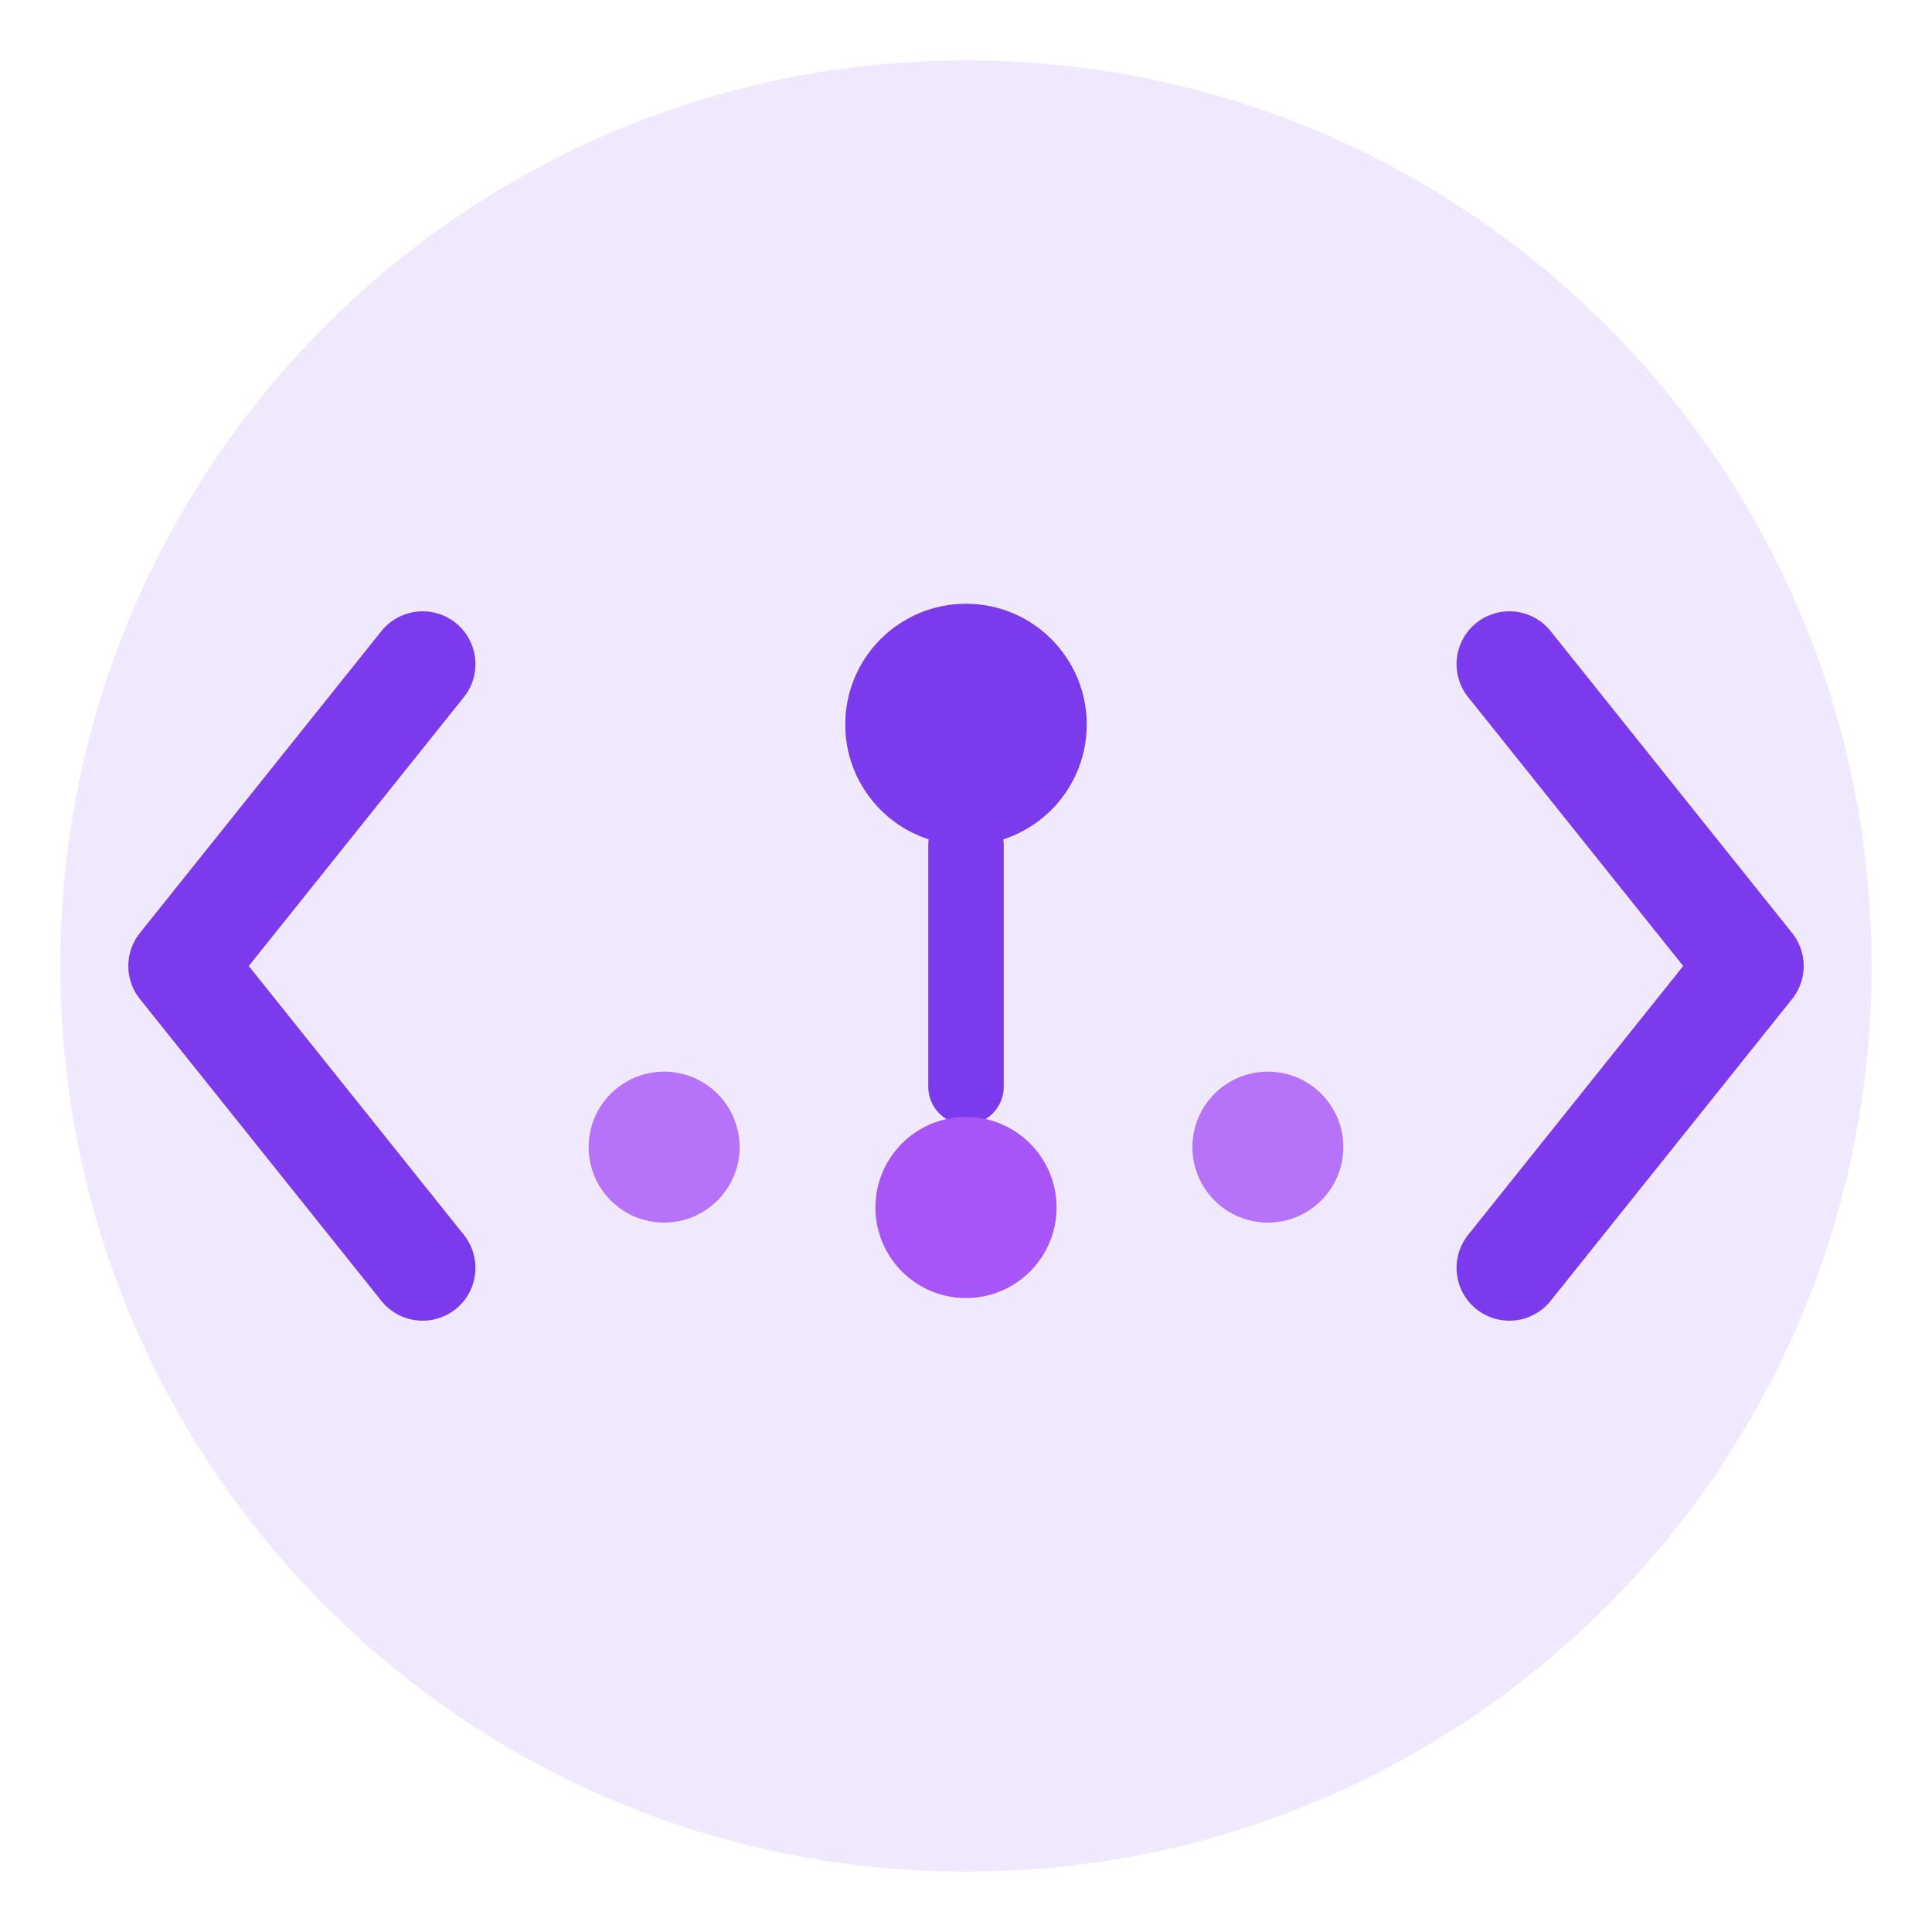
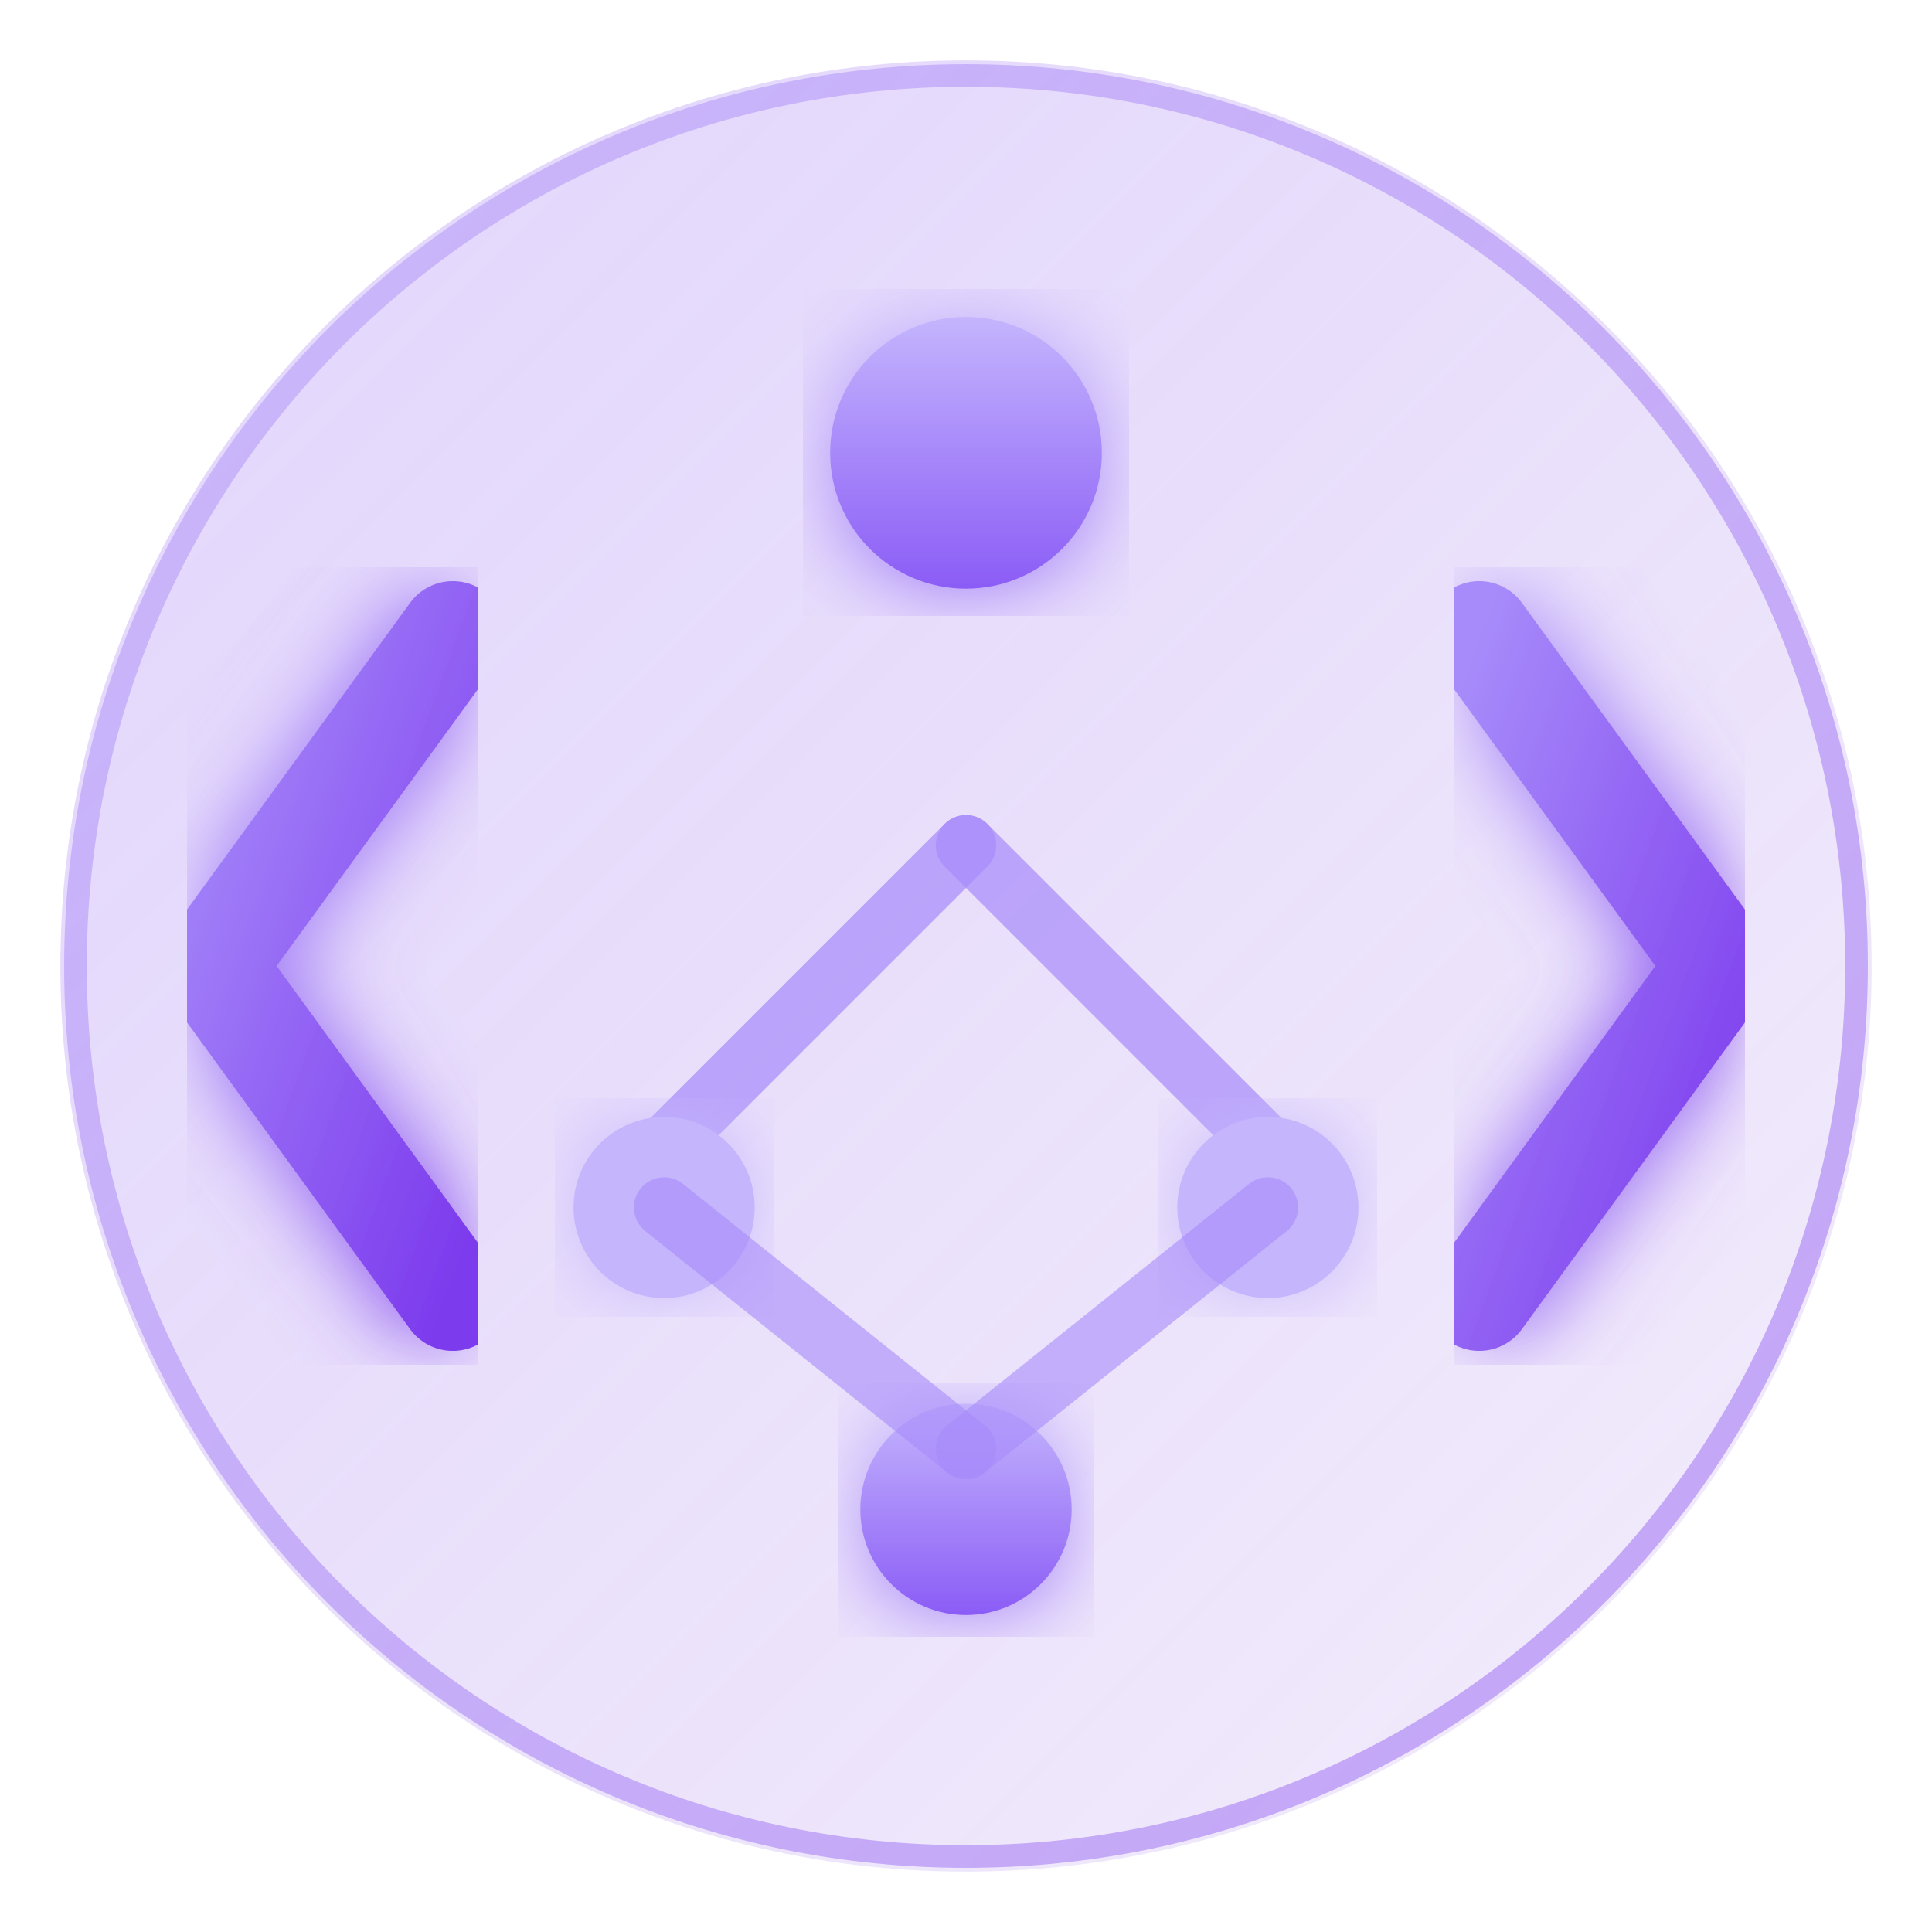
<svg xmlns="http://www.w3.org/2000/svg" viewBox="0 0 64 64" fill="none">
-   <circle cx="32" cy="32" r="30" fill="#7c3aed" opacity="0.12" />
-   <path d="M14 22 L6 32 L14 42" stroke="#7c3aed" stroke-width="3.5" stroke-linecap="round" stroke-linejoin="round" />
-   <path d="M50 22 L58 32 L50 42" stroke="#7c3aed" stroke-width="3.5" stroke-linecap="round" stroke-linejoin="round" />
-   <circle cx="32" cy="24" r="4" fill="#7c3aed" />
-   <line x1="32" y1="28" x2="32" y2="36" stroke="#7c3aed" stroke-width="2.5" stroke-linecap="round" />
-   <circle cx="22" cy="38" r="2.5" fill="#a855f7" opacity="0.8" />
-   <circle cx="42" cy="38" r="2.5" fill="#a855f7" opacity="0.8" />
-   <circle cx="32" cy="40" r="3" fill="#a855f7" />
+   <defs>
+     <linearGradient id="bg-grad" x1="0%" y1="0%" x2="100%" y2="100%">
+       <stop offset="0%" stop-color="#8b5cf6" stop-opacity="0.25" />
+       <stop offset="100%" stop-color="#6d28d9" stop-opacity="0.08" />
+     </linearGradient>
+     <linearGradient id="stroke-grad" x1="0%" y1="0%" x2="100%" y2="100%">
+       <stop offset="0%" stop-color="#a78bfa" />
+       <stop offset="100%" stop-color="#7c3aed" />
+     </linearGradient>
+     <linearGradient id="dot-grad" x1="0%" y1="0%" x2="0%" y2="100%">
+       <stop offset="0%" stop-color="#c4b5fd" />
+       <stop offset="100%" stop-color="#8b5cf6" />
+     </linearGradient>
+     <filter id="glow">
+       <feGaussianBlur stdDeviation="1.5" result="blur" />
+       <feMerge>
+         <feMergeNode in="blur" />
+         <feMergeNode in="SourceGraphic" />
+       </feMerge>
+     </filter>
+   </defs>
+   <circle cx="32" cy="32" r="30" fill="url(#bg-grad)" />
+   <circle cx="32" cy="32" r="29.5" stroke="url(#stroke-grad)" stroke-width="0.75" stroke-opacity="0.4" />
+   <path d="M15 21 L7 32 L15 43" stroke="url(#stroke-grad)" stroke-width="3.5" stroke-linecap="round" stroke-linejoin="round" filter="url(#glow)" />
+   <path d="M49 21 L57 32 L49 43" stroke="url(#stroke-grad)" stroke-width="3.5" stroke-linecap="round" stroke-linejoin="round" filter="url(#glow)" />
+   <line x1="32" y1="18" x2="32" y2="28" stroke="url(#stroke-grad)" stroke-width="2.5" stroke-linecap="round" filter="url(#glow)" />
+   <circle cx="32" cy="15" r="4.5" fill="url(#dot-grad)" filter="url(#glow)" />
+   <path d="M32 28 L22 38" stroke="#a78bfa" stroke-width="2" stroke-linecap="round" stroke-opacity="0.7" />
+   <path d="M32 28 L42 38" stroke="#a78bfa" stroke-width="2" stroke-linecap="round" stroke-opacity="0.7" />
+   <circle cx="22" cy="40" r="3" fill="#c4b5fd" filter="url(#glow)" />
+   <circle cx="42" cy="40" r="3" fill="#c4b5fd" filter="url(#glow)" />
+   <circle cx="32" cy="50" r="3.5" fill="url(#dot-grad)" filter="url(#glow)" />
+   <path d="M22 40 L32 48" stroke="#a78bfa" stroke-width="2" stroke-linecap="round" stroke-opacity="0.6" />
+   <path d="M42 40 L32 48" stroke="#a78bfa" stroke-width="2" stroke-linecap="round" stroke-opacity="0.6" />
</svg>
